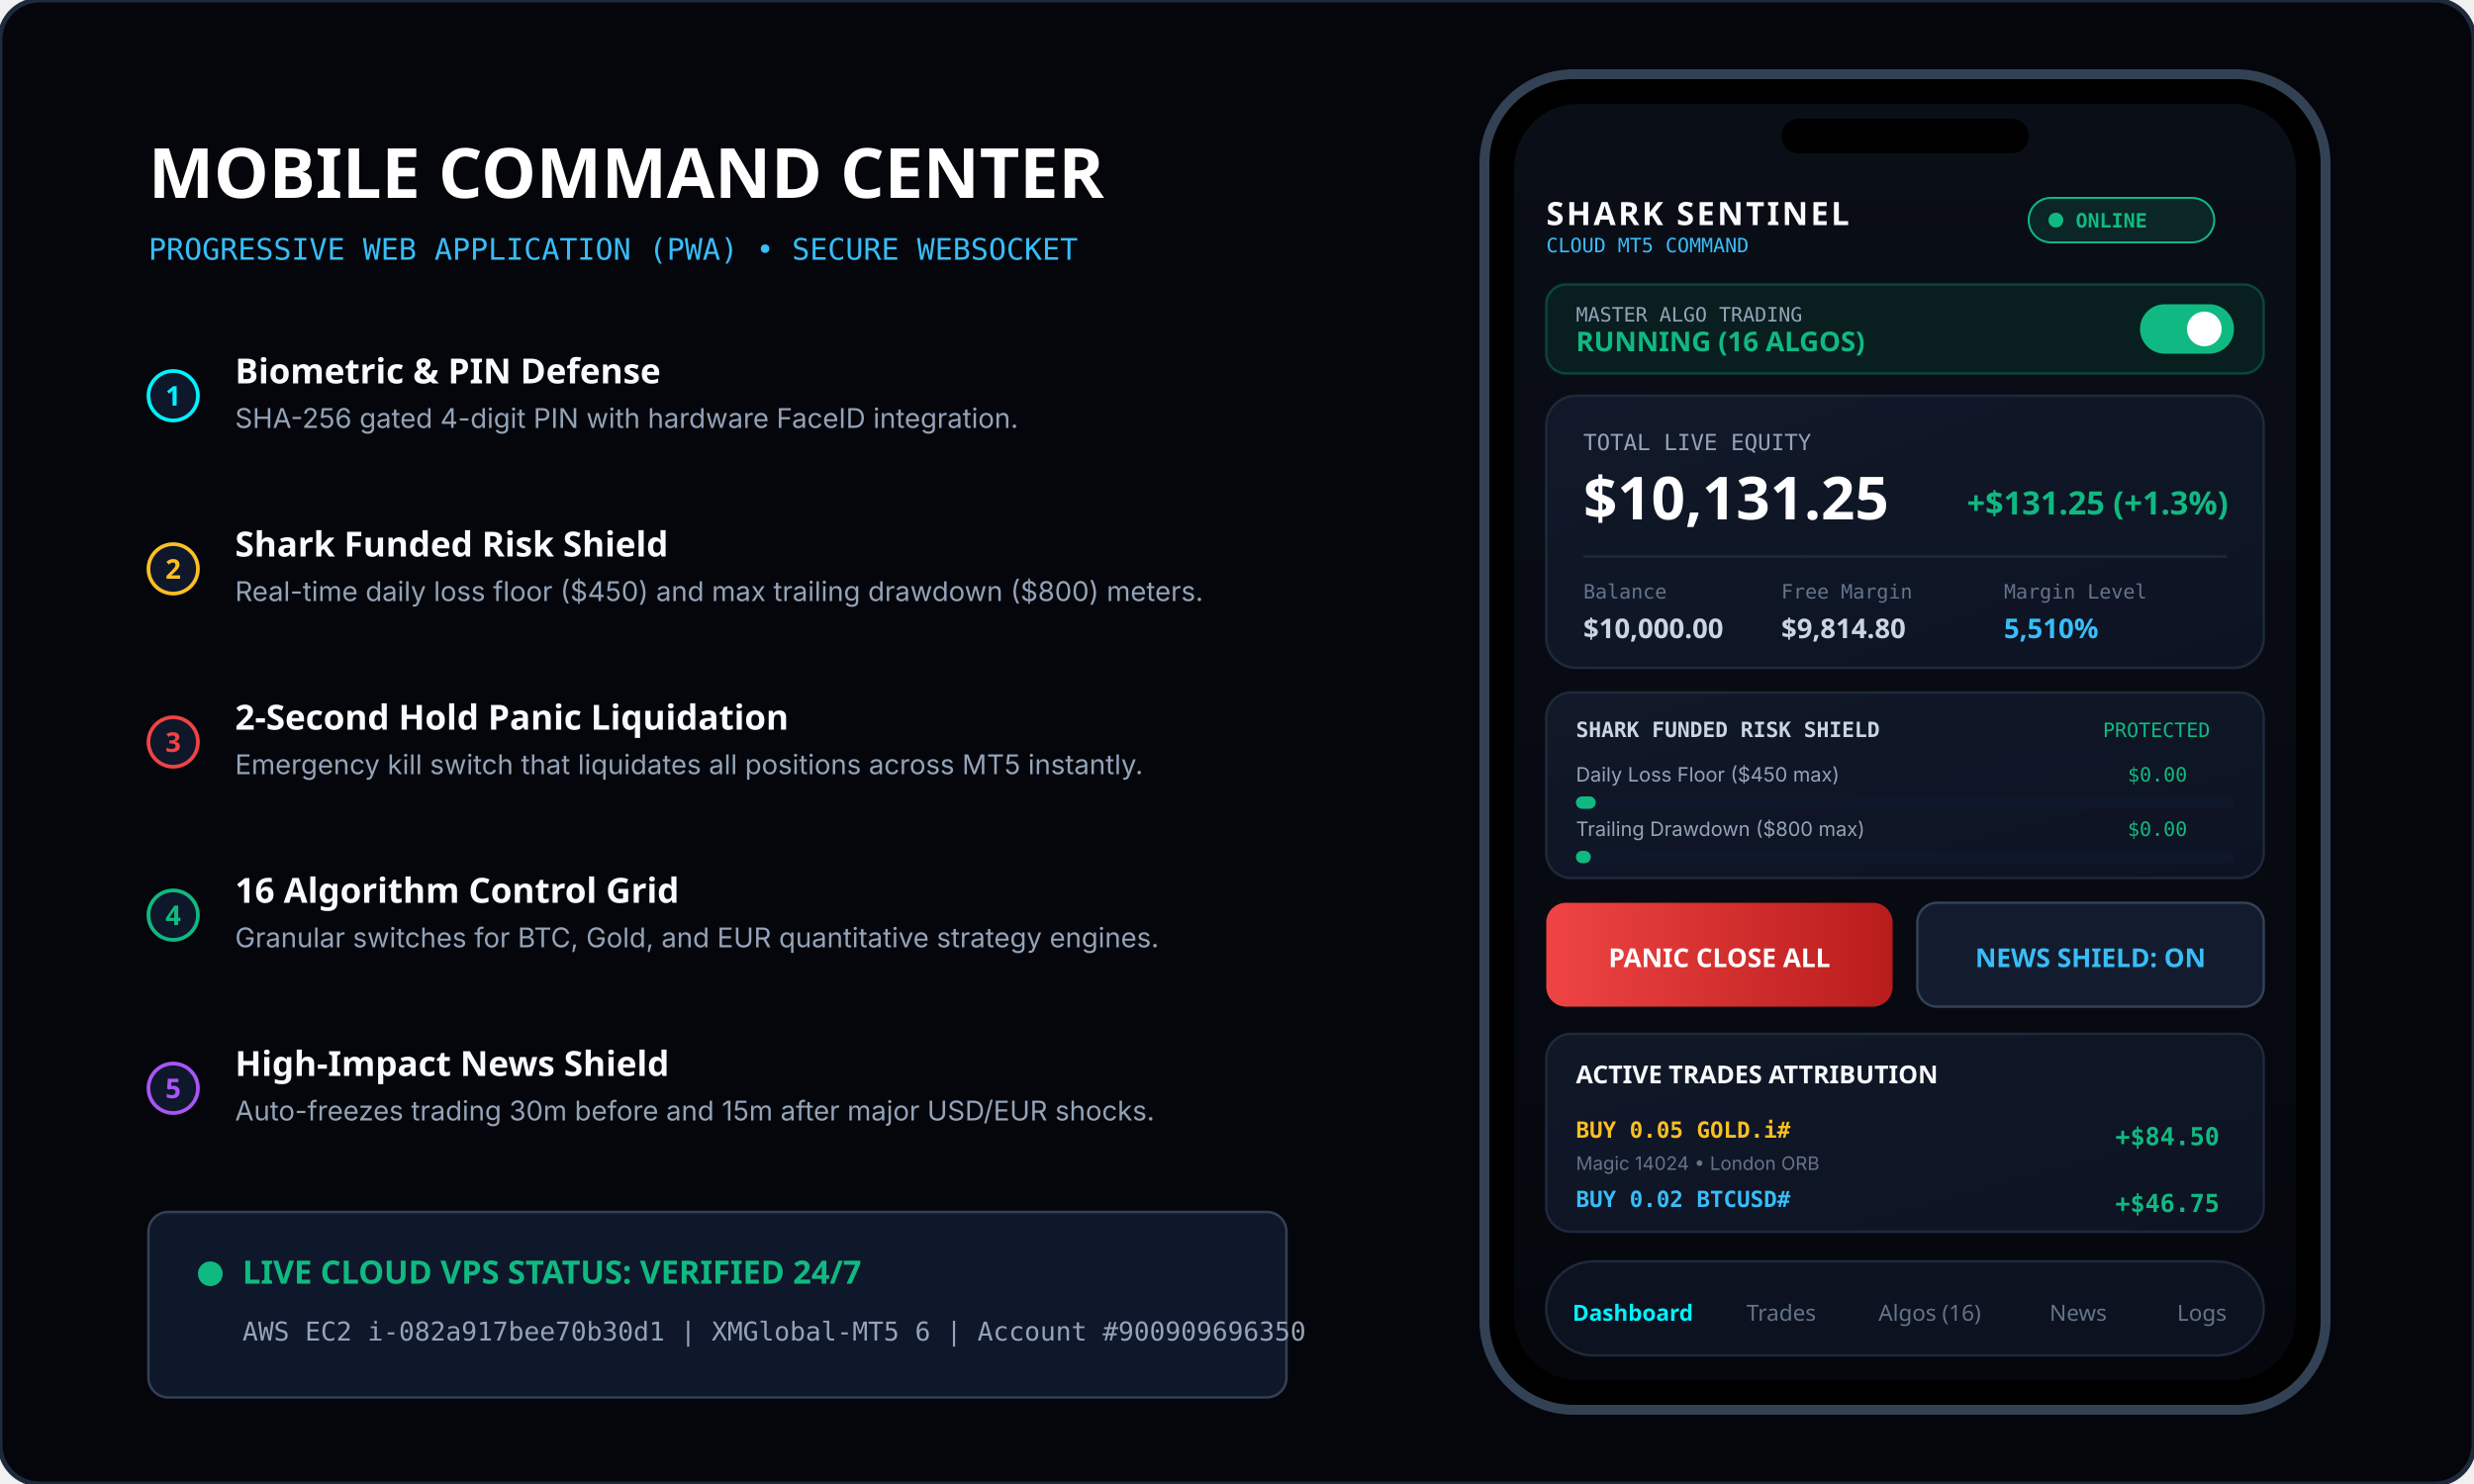
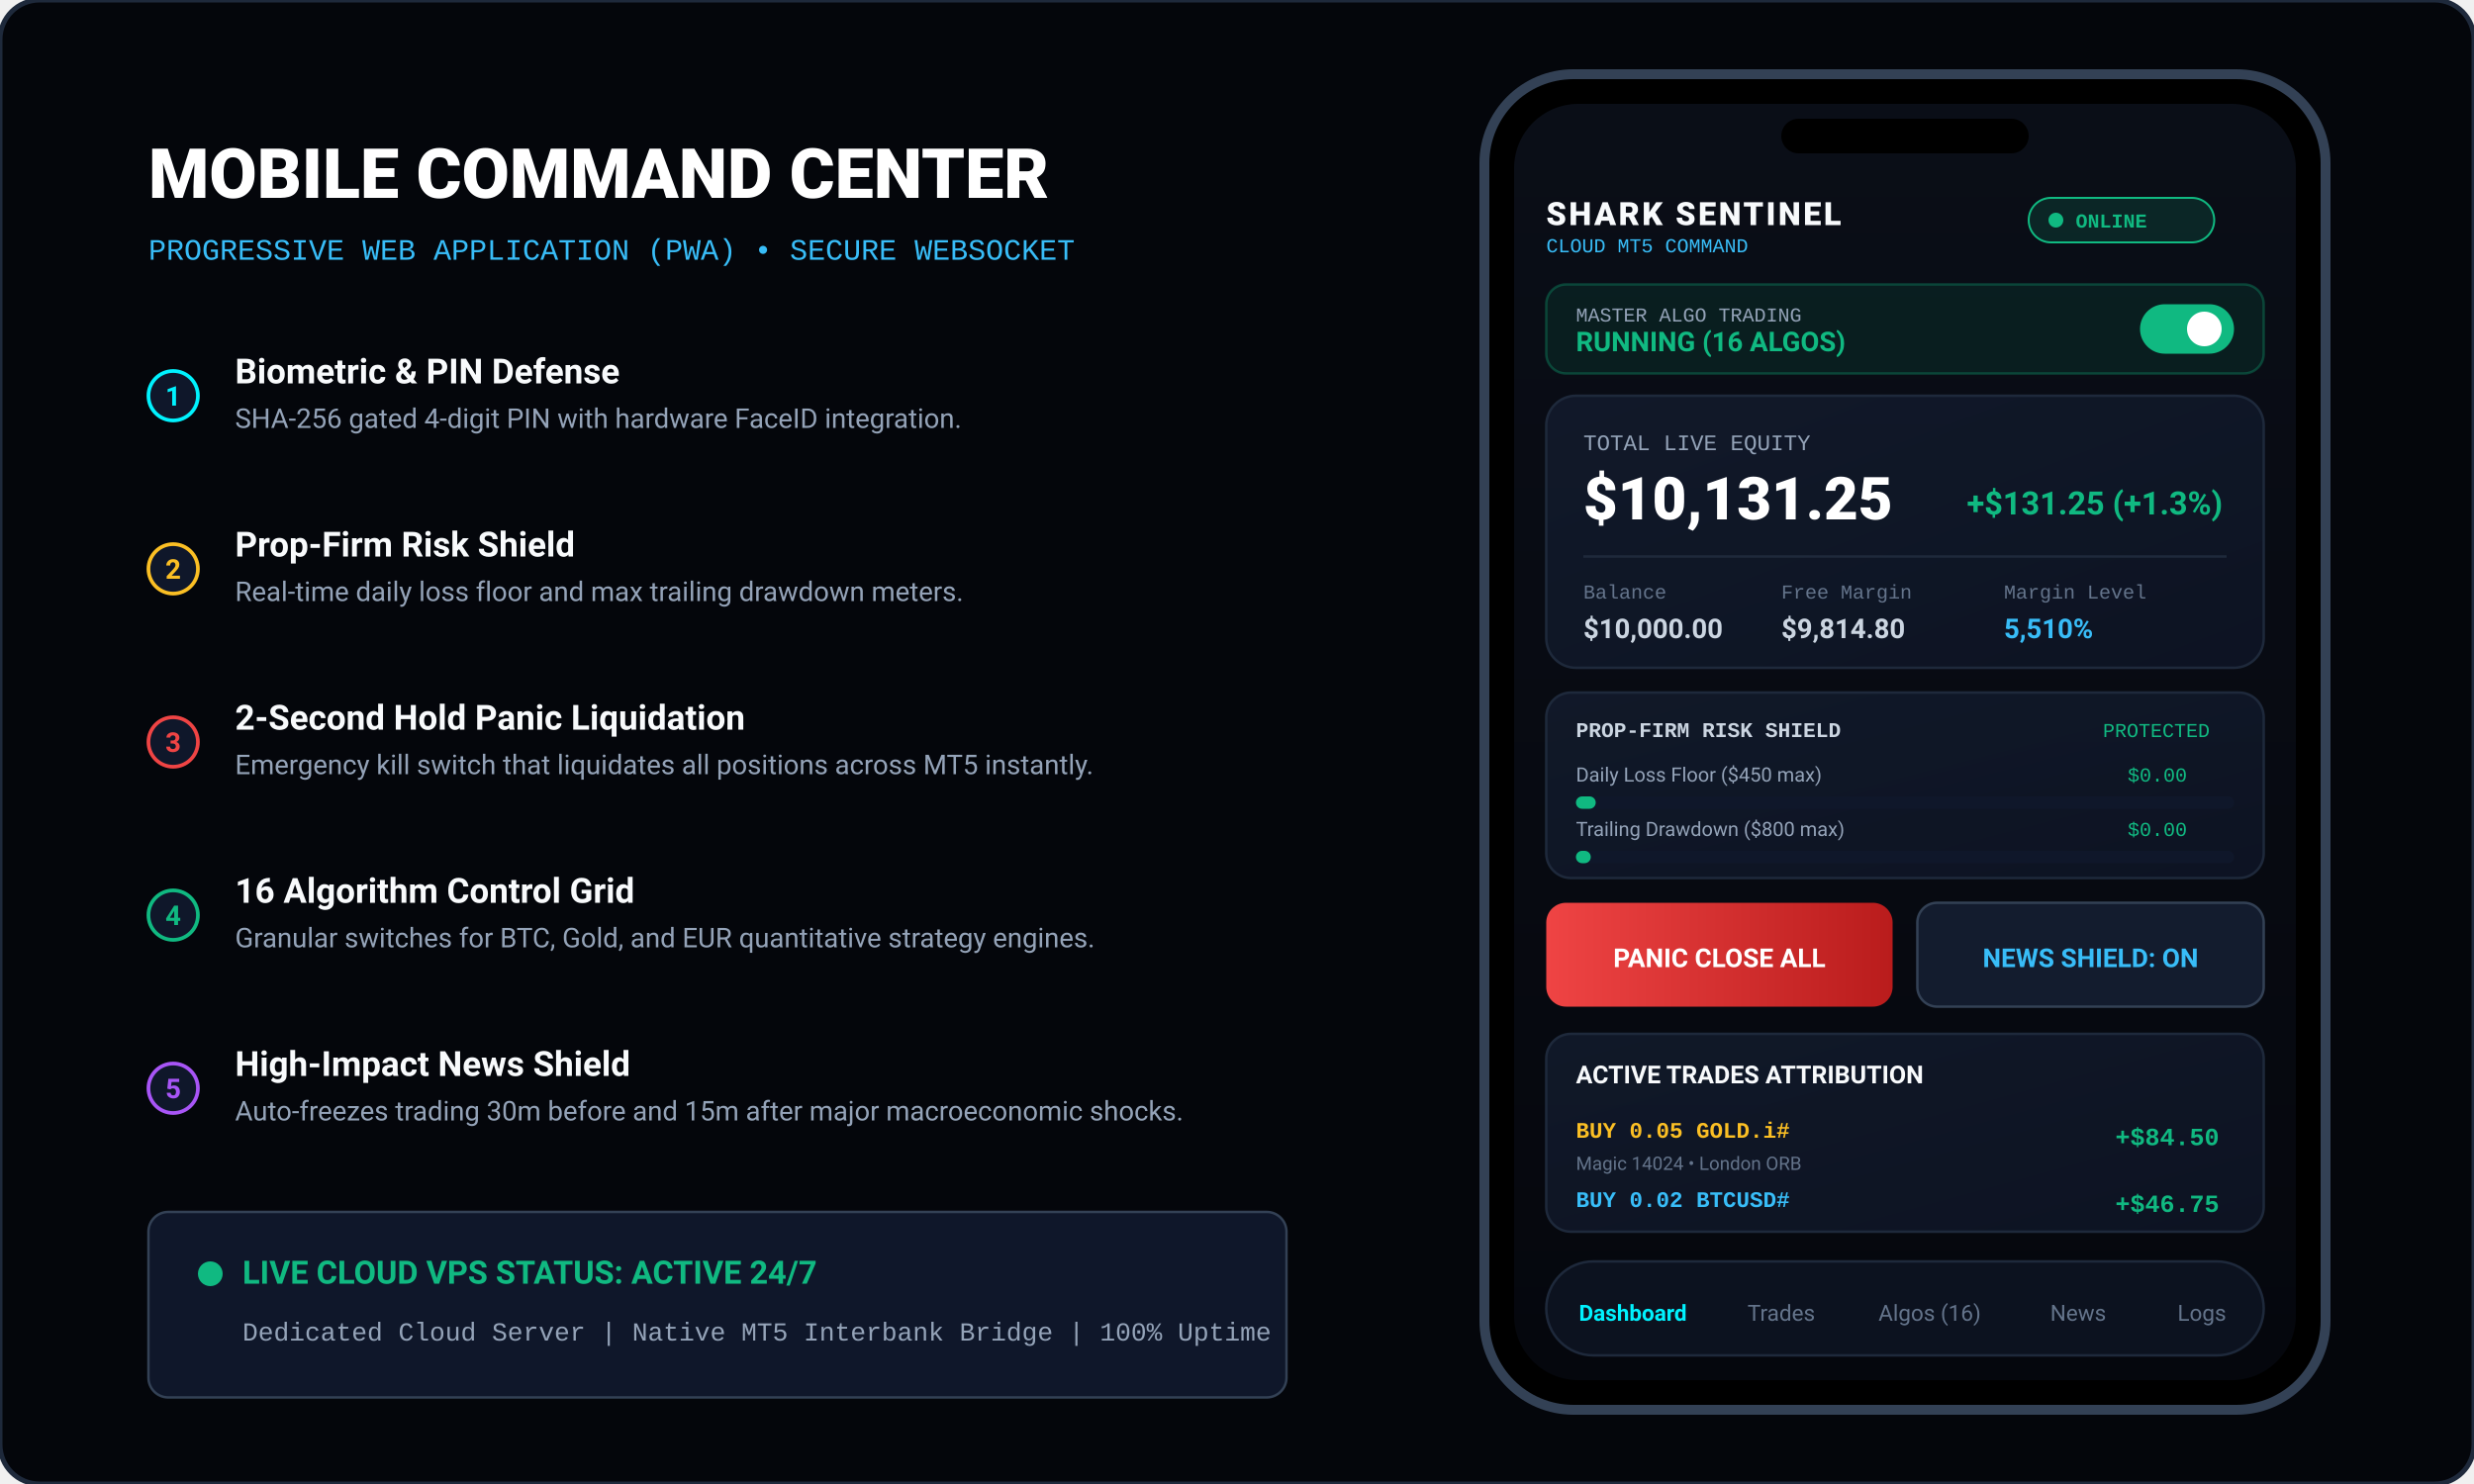
<svg xmlns="http://www.w3.org/2000/svg" width="1000" height="600" viewBox="0 0 1000 600" fill="none">
  <defs>
    <linearGradient id="phone-bg" x1="0%" y1="0%" x2="0%" y2="100%">
      <stop offset="0%" stop-color="#0a0e17" />
      <stop offset="100%" stop-color="#05070d" />
    </linearGradient>
    <linearGradient id="card-glass" x1="0%" y1="0%" x2="100%" y2="100%">
      <stop offset="0%" stop-color="#131c2e" stop-opacity="0.8" />
      <stop offset="100%" stop-color="#0d1424" stop-opacity="0.9" />
    </linearGradient>
-     <linearGradient id="cyan-btn" x1="0%" y1="0%" x2="100%" y2="0%">
-       <stop offset="0%" stop-color="#00f2fe" />
-       <stop offset="100%" stop-color="#4facfe" />
-     </linearGradient>
    <linearGradient id="panic-btn" x1="0%" y1="0%" x2="100%" y2="0%">
      <stop offset="0%" stop-color="#ef4444" />
      <stop offset="100%" stop-color="#b91c1c" />
    </linearGradient>
  </defs>
  <rect width="1000" height="600" rx="16" fill="#04060b" stroke="#1e293b" stroke-width="2" />
  <g transform="translate(60, 50)">
-     <text x="0" y="30" font-family="'Outfit', sans-serif" font-size="28" font-weight="800" fill="#ffffff">MOBILE COMMAND CENTER</text>
-     <text x="0" y="55" font-family="'JetBrains Mono', monospace" font-size="12" fill="#38bdf8">PROGRESSIVE WEB APPLICATION (PWA) • SECURE WEBSOCKET</text>
+     <text x="0" y="30" font-family="-apple-system, BlinkMacSystemFont, 'Segoe UI', Roboto, Helvetica, Arial, sans-serif" font-size="28" font-weight="800" fill="#ffffff">MOBILE COMMAND CENTER</text>
+     <text x="0" y="55" font-family="ui-monospace, SFMono-Regular, Menlo, Monaco, Consolas, 'Liberation Mono', monospace" font-size="12" fill="#38bdf8">PROGRESSIVE WEB APPLICATION (PWA) • SECURE WEBSOCKET</text>
    <circle cx="10" cy="110" r="10" fill="#0f172a" stroke="#00f2fe" stroke-width="1.5" />
-     <text x="10" y="114" font-family="'Outfit', sans-serif" font-size="11" font-weight="700" fill="#00f2fe" text-anchor="middle">1</text>
-     <text x="35" y="105" font-family="'Outfit', sans-serif" font-size="14" font-weight="700" fill="#f8fafc">Biometric &amp; PIN Defense</text>
-     <text x="35" y="123" font-family="'Inter', sans-serif" font-size="11" fill="#94a3b8">SHA-256 gated 4-digit PIN with hardware FaceID integration.</text>
+     <text x="10" y="114" font-family="-apple-system, BlinkMacSystemFont, 'Segoe UI', Roboto, Helvetica, Arial, sans-serif" font-size="11" font-weight="700" fill="#00f2fe" text-anchor="middle">1</text>
+     <text x="35" y="105" font-family="-apple-system, BlinkMacSystemFont, 'Segoe UI', Roboto, Helvetica, Arial, sans-serif" font-size="14" font-weight="700" fill="#f8fafc">Biometric &amp; PIN Defense</text>
+     <text x="35" y="123" font-family="-apple-system, BlinkMacSystemFont, 'Segoe UI', Roboto, Helvetica, Arial, sans-serif" font-size="11" fill="#94a3b8">SHA-256 gated 4-digit PIN with hardware FaceID integration.</text>
    <circle cx="10" cy="180" r="10" fill="#0f172a" stroke="#fbbf24" stroke-width="1.5" />
-     <text x="10" y="184" font-family="'Outfit', sans-serif" font-size="11" font-weight="700" fill="#fbbf24" text-anchor="middle">2</text>
-     <text x="35" y="175" font-family="'Outfit', sans-serif" font-size="14" font-weight="700" fill="#f8fafc">Shark Funded Risk Shield</text>
-     <text x="35" y="193" font-family="'Inter', sans-serif" font-size="11" fill="#94a3b8">Real-time daily loss floor ($450) and max trailing drawdown ($800) meters.</text>
+     <text x="10" y="184" font-family="-apple-system, BlinkMacSystemFont, 'Segoe UI', Roboto, Helvetica, Arial, sans-serif" font-size="11" font-weight="700" fill="#fbbf24" text-anchor="middle">2</text>
+     <text x="35" y="175" font-family="-apple-system, BlinkMacSystemFont, 'Segoe UI', Roboto, Helvetica, Arial, sans-serif" font-size="14" font-weight="700" fill="#f8fafc">Prop-Firm Risk Shield</text>
+     <text x="35" y="193" font-family="-apple-system, BlinkMacSystemFont, 'Segoe UI', Roboto, Helvetica, Arial, sans-serif" font-size="11" fill="#94a3b8">Real-time daily loss floor and max trailing drawdown meters.</text>
    <circle cx="10" cy="250" r="10" fill="#0f172a" stroke="#ef4444" stroke-width="1.5" />
-     <text x="10" y="254" font-family="'Outfit', sans-serif" font-size="11" font-weight="700" fill="#ef4444" text-anchor="middle">3</text>
-     <text x="35" y="245" font-family="'Outfit', sans-serif" font-size="14" font-weight="700" fill="#f8fafc">2-Second Hold Panic Liquidation</text>
-     <text x="35" y="263" font-family="'Inter', sans-serif" font-size="11" fill="#94a3b8">Emergency kill switch that liquidates all positions across MT5 instantly.</text>
+     <text x="10" y="254" font-family="-apple-system, BlinkMacSystemFont, 'Segoe UI', Roboto, Helvetica, Arial, sans-serif" font-size="11" font-weight="700" fill="#ef4444" text-anchor="middle">3</text>
+     <text x="35" y="245" font-family="-apple-system, BlinkMacSystemFont, 'Segoe UI', Roboto, Helvetica, Arial, sans-serif" font-size="14" font-weight="700" fill="#f8fafc">2-Second Hold Panic Liquidation</text>
+     <text x="35" y="263" font-family="-apple-system, BlinkMacSystemFont, 'Segoe UI', Roboto, Helvetica, Arial, sans-serif" font-size="11" fill="#94a3b8">Emergency kill switch that liquidates all positions across MT5 instantly.</text>
    <circle cx="10" cy="320" r="10" fill="#0f172a" stroke="#10b981" stroke-width="1.5" />
-     <text x="10" y="324" font-family="'Outfit', sans-serif" font-size="11" font-weight="700" fill="#10b981" text-anchor="middle">4</text>
-     <text x="35" y="315" font-family="'Outfit', sans-serif" font-size="14" font-weight="700" fill="#f8fafc">16 Algorithm Control Grid</text>
-     <text x="35" y="333" font-family="'Inter', sans-serif" font-size="11" fill="#94a3b8">Granular switches for BTC, Gold, and EUR quantitative strategy engines.</text>
+     <text x="10" y="324" font-family="-apple-system, BlinkMacSystemFont, 'Segoe UI', Roboto, Helvetica, Arial, sans-serif" font-size="11" font-weight="700" fill="#10b981" text-anchor="middle">4</text>
+     <text x="35" y="315" font-family="-apple-system, BlinkMacSystemFont, 'Segoe UI', Roboto, Helvetica, Arial, sans-serif" font-size="14" font-weight="700" fill="#f8fafc">16 Algorithm Control Grid</text>
+     <text x="35" y="333" font-family="-apple-system, BlinkMacSystemFont, 'Segoe UI', Roboto, Helvetica, Arial, sans-serif" font-size="11" fill="#94a3b8">Granular switches for BTC, Gold, and EUR quantitative strategy engines.</text>
    <circle cx="10" cy="390" r="10" fill="#0f172a" stroke="#a855f7" stroke-width="1.5" />
-     <text x="10" y="394" font-family="'Outfit', sans-serif" font-size="11" font-weight="700" fill="#a855f7" text-anchor="middle">5</text>
-     <text x="35" y="385" font-family="'Outfit', sans-serif" font-size="14" font-weight="700" fill="#f8fafc">High-Impact News Shield</text>
-     <text x="35" y="403" font-family="'Inter', sans-serif" font-size="11" fill="#94a3b8">Auto-freezes trading 30m before and 15m after major USD/EUR shocks.</text>
+     <text x="10" y="394" font-family="-apple-system, BlinkMacSystemFont, 'Segoe UI', Roboto, Helvetica, Arial, sans-serif" font-size="11" font-weight="700" fill="#a855f7" text-anchor="middle">5</text>
+     <text x="35" y="385" font-family="-apple-system, BlinkMacSystemFont, 'Segoe UI', Roboto, Helvetica, Arial, sans-serif" font-size="14" font-weight="700" fill="#f8fafc">High-Impact News Shield</text>
+     <text x="35" y="403" font-family="-apple-system, BlinkMacSystemFont, 'Segoe UI', Roboto, Helvetica, Arial, sans-serif" font-size="11" fill="#94a3b8">Auto-freezes trading 30m before and 15m after major macroeconomic shocks.</text>
    <rect x="0" y="440" width="460" height="75" rx="8" fill="#0f172a" stroke="#334155" />
-     <circle cx="25" cy="465" r="5" fill="#10b981">
-       <animate attributeName="opacity" values="1;0.4;1" dur="1.5s" repeatCount="indefinite" />
-     </circle>
-     <text x="38" y="469" font-family="'Outfit', sans-serif" font-size="13" font-weight="700" fill="#10b981">LIVE CLOUD VPS STATUS: VERIFIED 24/7</text>
-     <text x="38" y="492" font-family="'JetBrains Mono', monospace" font-size="10.5" fill="#94a3b8">AWS EC2 i-082a917bee70b30d1 | XMGlobal-MT5 6 | Account #900909696350</text>
+     <circle cx="25" cy="465" r="5" fill="#10b981" />
+     <text x="38" y="469" font-family="-apple-system, BlinkMacSystemFont, 'Segoe UI', Roboto, Helvetica, Arial, sans-serif" font-size="13" font-weight="700" fill="#10b981">LIVE CLOUD VPS STATUS: ACTIVE 24/7</text>
+     <text x="38" y="492" font-family="ui-monospace, SFMono-Regular, Menlo, Monaco, Consolas, 'Liberation Mono', monospace" font-size="10.5" fill="#94a3b8">Dedicated Cloud Server | Native MT5 Interbank Bridge | 100% Uptime</text>
  </g>
  <g transform="translate(600, 30)">
    <rect width="340" height="540" rx="36" fill="#000000" stroke="#334155" stroke-width="4" />
    <rect x="12" y="12" width="316" height="516" rx="26" fill="url(#phone-bg)" />
    <rect x="120" y="18" width="100" height="14" rx="7" fill="#000000" />
    <g transform="translate(25, 45)">
-       <text x="0" y="16" font-family="'Outfit', sans-serif" font-size="13" font-weight="800" fill="#f8fafc" letter-spacing="1">SHARK SENTINEL</text>
-       <text x="0" y="27" font-family="'JetBrains Mono', monospace" font-size="8" fill="#38bdf8">CLOUD MT5 COMMAND</text>
+       <text x="0" y="16" font-family="-apple-system, BlinkMacSystemFont, 'Segoe UI', Roboto, Helvetica, Arial, sans-serif" font-size="13" font-weight="800" fill="#f8fafc" letter-spacing="1">SHARK SENTINEL</text>
+       <text x="0" y="27" font-family="ui-monospace, SFMono-Regular, Menlo, Monaco, Consolas, 'Liberation Mono', monospace" font-size="8" fill="#38bdf8">CLOUD MT5 COMMAND</text>
      <rect x="195" y="5" width="75" height="18" rx="9" fill="#10b981" fill-opacity="0.15" stroke="#10b981" stroke-width="0.8" />
      <circle cx="206" cy="14" r="3" fill="#10b981" />
-       <text x="214" y="17" font-family="'JetBrains Mono', monospace" font-size="8" font-weight="600" fill="#10b981">ONLINE</text>
+       <text x="214" y="17" font-family="ui-monospace, SFMono-Regular, Menlo, Monaco, Consolas, 'Liberation Mono', monospace" font-size="8" font-weight="600" fill="#10b981">ONLINE</text>
    </g>
    <g transform="translate(25, 85)">
      <rect width="290" height="36" rx="8" fill="#10b981" fill-opacity="0.1" stroke="#10b981" stroke-opacity="0.3" />
-       <text x="12" y="15" font-family="'JetBrains Mono', monospace" font-size="8" fill="#94a3b8">MASTER ALGO TRADING</text>
-       <text x="12" y="27" font-family="'Outfit', sans-serif" font-size="11" font-weight="700" fill="#10b981">RUNNING (16 ALGOS)</text>
+       <text x="12" y="15" font-family="ui-monospace, SFMono-Regular, Menlo, Monaco, Consolas, 'Liberation Mono', monospace" font-size="8" fill="#94a3b8">MASTER ALGO TRADING</text>
+       <text x="12" y="27" font-family="-apple-system, BlinkMacSystemFont, 'Segoe UI', Roboto, Helvetica, Arial, sans-serif" font-size="11" font-weight="700" fill="#10b981">RUNNING (16 ALGOS)</text>
      <rect x="240" y="8" width="38" height="20" rx="10" fill="#10b981" />
      <circle cx="266" cy="18" r="7" fill="#ffffff" />
    </g>
    <g transform="translate(25, 130)">
      <rect width="290" height="110" rx="12" fill="url(#card-glass)" stroke="#1e293b" />
-       <text x="15" y="22" font-family="'JetBrains Mono', monospace" font-size="9" fill="#94a3b8">TOTAL LIVE EQUITY</text>
-       <text x="15" y="50" font-family="'Outfit', sans-serif" font-size="24" font-weight="800" fill="#ffffff">$10,131.25</text>
-       <text x="170" y="48" font-family="'Outfit', sans-serif" font-size="13" font-weight="700" fill="#10b981">+$131.25 (+1.3%)</text>
+       <text x="15" y="22" font-family="ui-monospace, SFMono-Regular, Menlo, Monaco, Consolas, 'Liberation Mono', monospace" font-size="9" fill="#94a3b8">TOTAL LIVE EQUITY</text>
+       <text x="15" y="50" font-family="-apple-system, BlinkMacSystemFont, 'Segoe UI', Roboto, Helvetica, Arial, sans-serif" font-size="24" font-weight="800" fill="#ffffff">$10,131.25</text>
+       <text x="170" y="48" font-family="-apple-system, BlinkMacSystemFont, 'Segoe UI', Roboto, Helvetica, Arial, sans-serif" font-size="13" font-weight="700" fill="#10b981">+$131.25 (+1.3%)</text>
      <line x1="15" y1="65" x2="275" y2="65" stroke="#1e293b" />
-       <text x="15" y="82" font-family="'JetBrains Mono', monospace" font-size="8" fill="#64748b">Balance</text>
-       <text x="15" y="98" font-family="'Outfit', sans-serif" font-size="11" font-weight="700" fill="#cbd5e1">$10,000.00</text>
-       <text x="95" y="82" font-family="'JetBrains Mono', monospace" font-size="8" fill="#64748b">Free Margin</text>
-       <text x="95" y="98" font-family="'Outfit', sans-serif" font-size="11" font-weight="700" fill="#cbd5e1">$9,814.80</text>
-       <text x="185" y="82" font-family="'JetBrains Mono', monospace" font-size="8" fill="#64748b">Margin Level</text>
-       <text x="185" y="98" font-family="'Outfit', sans-serif" font-size="11" font-weight="700" fill="#38bdf8">5,510%</text>
+       <text x="15" y="82" font-family="ui-monospace, SFMono-Regular, Menlo, Monaco, Consolas, 'Liberation Mono', monospace" font-size="8" fill="#64748b">Balance</text>
+       <text x="15" y="98" font-family="-apple-system, BlinkMacSystemFont, 'Segoe UI', Roboto, Helvetica, Arial, sans-serif" font-size="11" font-weight="700" fill="#cbd5e1">$10,000.00</text>
+       <text x="95" y="82" font-family="ui-monospace, SFMono-Regular, Menlo, Monaco, Consolas, 'Liberation Mono', monospace" font-size="8" fill="#64748b">Free Margin</text>
+       <text x="95" y="98" font-family="-apple-system, BlinkMacSystemFont, 'Segoe UI', Roboto, Helvetica, Arial, sans-serif" font-size="11" font-weight="700" fill="#cbd5e1">$9,814.80</text>
+       <text x="185" y="82" font-family="ui-monospace, SFMono-Regular, Menlo, Monaco, Consolas, 'Liberation Mono', monospace" font-size="8" fill="#64748b">Margin Level</text>
+       <text x="185" y="98" font-family="-apple-system, BlinkMacSystemFont, 'Segoe UI', Roboto, Helvetica, Arial, sans-serif" font-size="11" font-weight="700" fill="#38bdf8">5,510%</text>
    </g>
    <g transform="translate(25, 250)">
      <rect width="290" height="75" rx="10" fill="url(#card-glass)" stroke="#1e293b" />
-       <text x="12" y="18" font-family="'JetBrains Mono', monospace" font-size="8.5" font-weight="700" fill="#cbd5e1">SHARK FUNDED RISK SHIELD</text>
-       <text x="225" y="18" font-family="'JetBrains Mono', monospace" font-size="8" fill="#10b981">PROTECTED</text>
-       <text x="12" y="36" font-family="'Inter', sans-serif" font-size="8" fill="#94a3b8">Daily Loss Floor ($450 max)</text>
-       <text x="235" y="36" font-family="'JetBrains Mono', monospace" font-size="8" fill="#10b981">$0.00</text>
+       <text x="12" y="18" font-family="ui-monospace, SFMono-Regular, Menlo, Monaco, Consolas, 'Liberation Mono', monospace" font-size="8.5" font-weight="700" fill="#cbd5e1">PROP-FIRM RISK SHIELD</text>
+       <text x="225" y="18" font-family="ui-monospace, SFMono-Regular, Menlo, Monaco, Consolas, 'Liberation Mono', monospace" font-size="8" fill="#10b981">PROTECTED</text>
+       <text x="12" y="36" font-family="-apple-system, BlinkMacSystemFont, 'Segoe UI', Roboto, Helvetica, Arial, sans-serif" font-size="8" fill="#94a3b8">Daily Loss Floor ($450 max)</text>
+       <text x="235" y="36" font-family="ui-monospace, SFMono-Regular, Menlo, Monaco, Consolas, 'Liberation Mono', monospace" font-size="8" fill="#10b981">$0.00</text>
      <rect x="12" y="42" width="266" height="5" rx="2.5" fill="#0f172a" />
      <rect x="12" y="42" width="8" height="5" rx="2.5" fill="#10b981" />
-       <text x="12" y="58" font-family="'Inter', sans-serif" font-size="8" fill="#94a3b8">Trailing Drawdown ($800 max)</text>
-       <text x="235" y="58" font-family="'JetBrains Mono', monospace" font-size="8" fill="#10b981">$0.00</text>
+       <text x="12" y="58" font-family="-apple-system, BlinkMacSystemFont, 'Segoe UI', Roboto, Helvetica, Arial, sans-serif" font-size="8" fill="#94a3b8">Trailing Drawdown ($800 max)</text>
+       <text x="235" y="58" font-family="ui-monospace, SFMono-Regular, Menlo, Monaco, Consolas, 'Liberation Mono', monospace" font-size="8" fill="#10b981">$0.00</text>
      <rect x="12" y="64" width="266" height="5" rx="2.5" fill="#0f172a" />
      <rect x="12" y="64" width="6" height="5" rx="2.5" fill="#10b981" />
    </g>
    <g transform="translate(25, 335)">
      <rect width="140" height="42" rx="8" fill="url(#panic-btn)" />
-       <text x="70" y="26" font-family="'Outfit', sans-serif" font-size="10.5" font-weight="700" fill="#ffffff" text-anchor="middle">PANIC CLOSE ALL</text>
+       <text x="70" y="26" font-family="-apple-system, BlinkMacSystemFont, 'Segoe UI', Roboto, Helvetica, Arial, sans-serif" font-size="10.5" font-weight="700" fill="#ffffff" text-anchor="middle">PANIC CLOSE ALL</text>
      <rect x="150" width="140" height="42" rx="8" fill="#131c2e" stroke="#334155" />
-       <text x="220" y="26" font-family="'Outfit', sans-serif" font-size="10.5" font-weight="700" fill="#38bdf8" text-anchor="middle">NEWS SHIELD: ON</text>
+       <text x="220" y="26" font-family="-apple-system, BlinkMacSystemFont, 'Segoe UI', Roboto, Helvetica, Arial, sans-serif" font-size="10.5" font-weight="700" fill="#38bdf8" text-anchor="middle">NEWS SHIELD: ON</text>
    </g>
    <g transform="translate(25, 388)">
      <rect width="290" height="80" rx="10" fill="url(#card-glass)" stroke="#1e293b" />
-       <text x="12" y="20" font-family="'Outfit', sans-serif" font-size="10" font-weight="700" fill="#f8fafc">ACTIVE TRADES ATTRIBUTION</text>
-       <text x="12" y="42" font-family="'JetBrains Mono', monospace" font-size="9" font-weight="700" fill="#fbbf24">BUY 0.05 GOLD.i#</text>
-       <text x="12" y="55" font-family="'Inter', sans-serif" font-size="7.5" fill="#64748b">Magic 14024 • London ORB</text>
-       <text x="230" y="45" font-family="'JetBrains Mono', monospace" font-size="10" font-weight="700" fill="#10b981">+$84.50</text>
-       <text x="12" y="70" font-family="'JetBrains Mono', monospace" font-size="9" font-weight="700" fill="#38bdf8">BUY 0.02 BTCUSD#</text>
-       <text x="230" y="72" font-family="'JetBrains Mono', monospace" font-size="10" font-weight="700" fill="#10b981">+$46.75</text>
+       <text x="12" y="20" font-family="-apple-system, BlinkMacSystemFont, 'Segoe UI', Roboto, Helvetica, Arial, sans-serif" font-size="10" font-weight="700" fill="#f8fafc">ACTIVE TRADES ATTRIBUTION</text>
+       <text x="12" y="42" font-family="ui-monospace, SFMono-Regular, Menlo, Monaco, Consolas, 'Liberation Mono', monospace" font-size="9" font-weight="700" fill="#fbbf24">BUY 0.05 GOLD.i#</text>
+       <text x="12" y="55" font-family="-apple-system, BlinkMacSystemFont, 'Segoe UI', Roboto, Helvetica, Arial, sans-serif" font-size="7.5" fill="#64748b">Magic 14024 • London ORB</text>
+       <text x="230" y="45" font-family="ui-monospace, SFMono-Regular, Menlo, Monaco, Consolas, 'Liberation Mono', monospace" font-size="10" font-weight="700" fill="#10b981">+$84.50</text>
+       <text x="12" y="70" font-family="ui-monospace, SFMono-Regular, Menlo, Monaco, Consolas, 'Liberation Mono', monospace" font-size="9" font-weight="700" fill="#38bdf8">BUY 0.02 BTCUSD#</text>
+       <text x="230" y="72" font-family="ui-monospace, SFMono-Regular, Menlo, Monaco, Consolas, 'Liberation Mono', monospace" font-size="10" font-weight="700" fill="#10b981">+$46.75</text>
    </g>
    <g transform="translate(25, 480)">
      <rect width="290" height="38" rx="19" fill="#0c121f" stroke="#1e293b" />
-       <text x="35" y="24" font-family="'Outfit', sans-serif" font-size="9" font-weight="700" fill="#00f2fe" text-anchor="middle">Dashboard</text>
-       <text x="95" y="24" font-family="'Outfit', sans-serif" font-size="9" fill="#64748b" text-anchor="middle">Trades</text>
-       <text x="155" y="24" font-family="'Outfit', sans-serif" font-size="9" fill="#64748b" text-anchor="middle">Algos (16)</text>
-       <text x="215" y="24" font-family="'Outfit', sans-serif" font-size="9" fill="#64748b" text-anchor="middle">News</text>
-       <text x="265" y="24" font-family="'Outfit', sans-serif" font-size="9" fill="#64748b" text-anchor="middle">Logs</text>
+       <text x="35" y="24" font-family="-apple-system, BlinkMacSystemFont, 'Segoe UI', Roboto, Helvetica, Arial, sans-serif" font-size="9" font-weight="700" fill="#00f2fe" text-anchor="middle">Dashboard</text>
+       <text x="95" y="24" font-family="-apple-system, BlinkMacSystemFont, 'Segoe UI', Roboto, Helvetica, Arial, sans-serif" font-size="9" fill="#64748b" text-anchor="middle">Trades</text>
+       <text x="155" y="24" font-family="-apple-system, BlinkMacSystemFont, 'Segoe UI', Roboto, Helvetica, Arial, sans-serif" font-size="9" fill="#64748b" text-anchor="middle">Algos (16)</text>
+       <text x="215" y="24" font-family="-apple-system, BlinkMacSystemFont, 'Segoe UI', Roboto, Helvetica, Arial, sans-serif" font-size="9" fill="#64748b" text-anchor="middle">News</text>
+       <text x="265" y="24" font-family="-apple-system, BlinkMacSystemFont, 'Segoe UI', Roboto, Helvetica, Arial, sans-serif" font-size="9" fill="#64748b" text-anchor="middle">Logs</text>
    </g>
  </g>
</svg>
